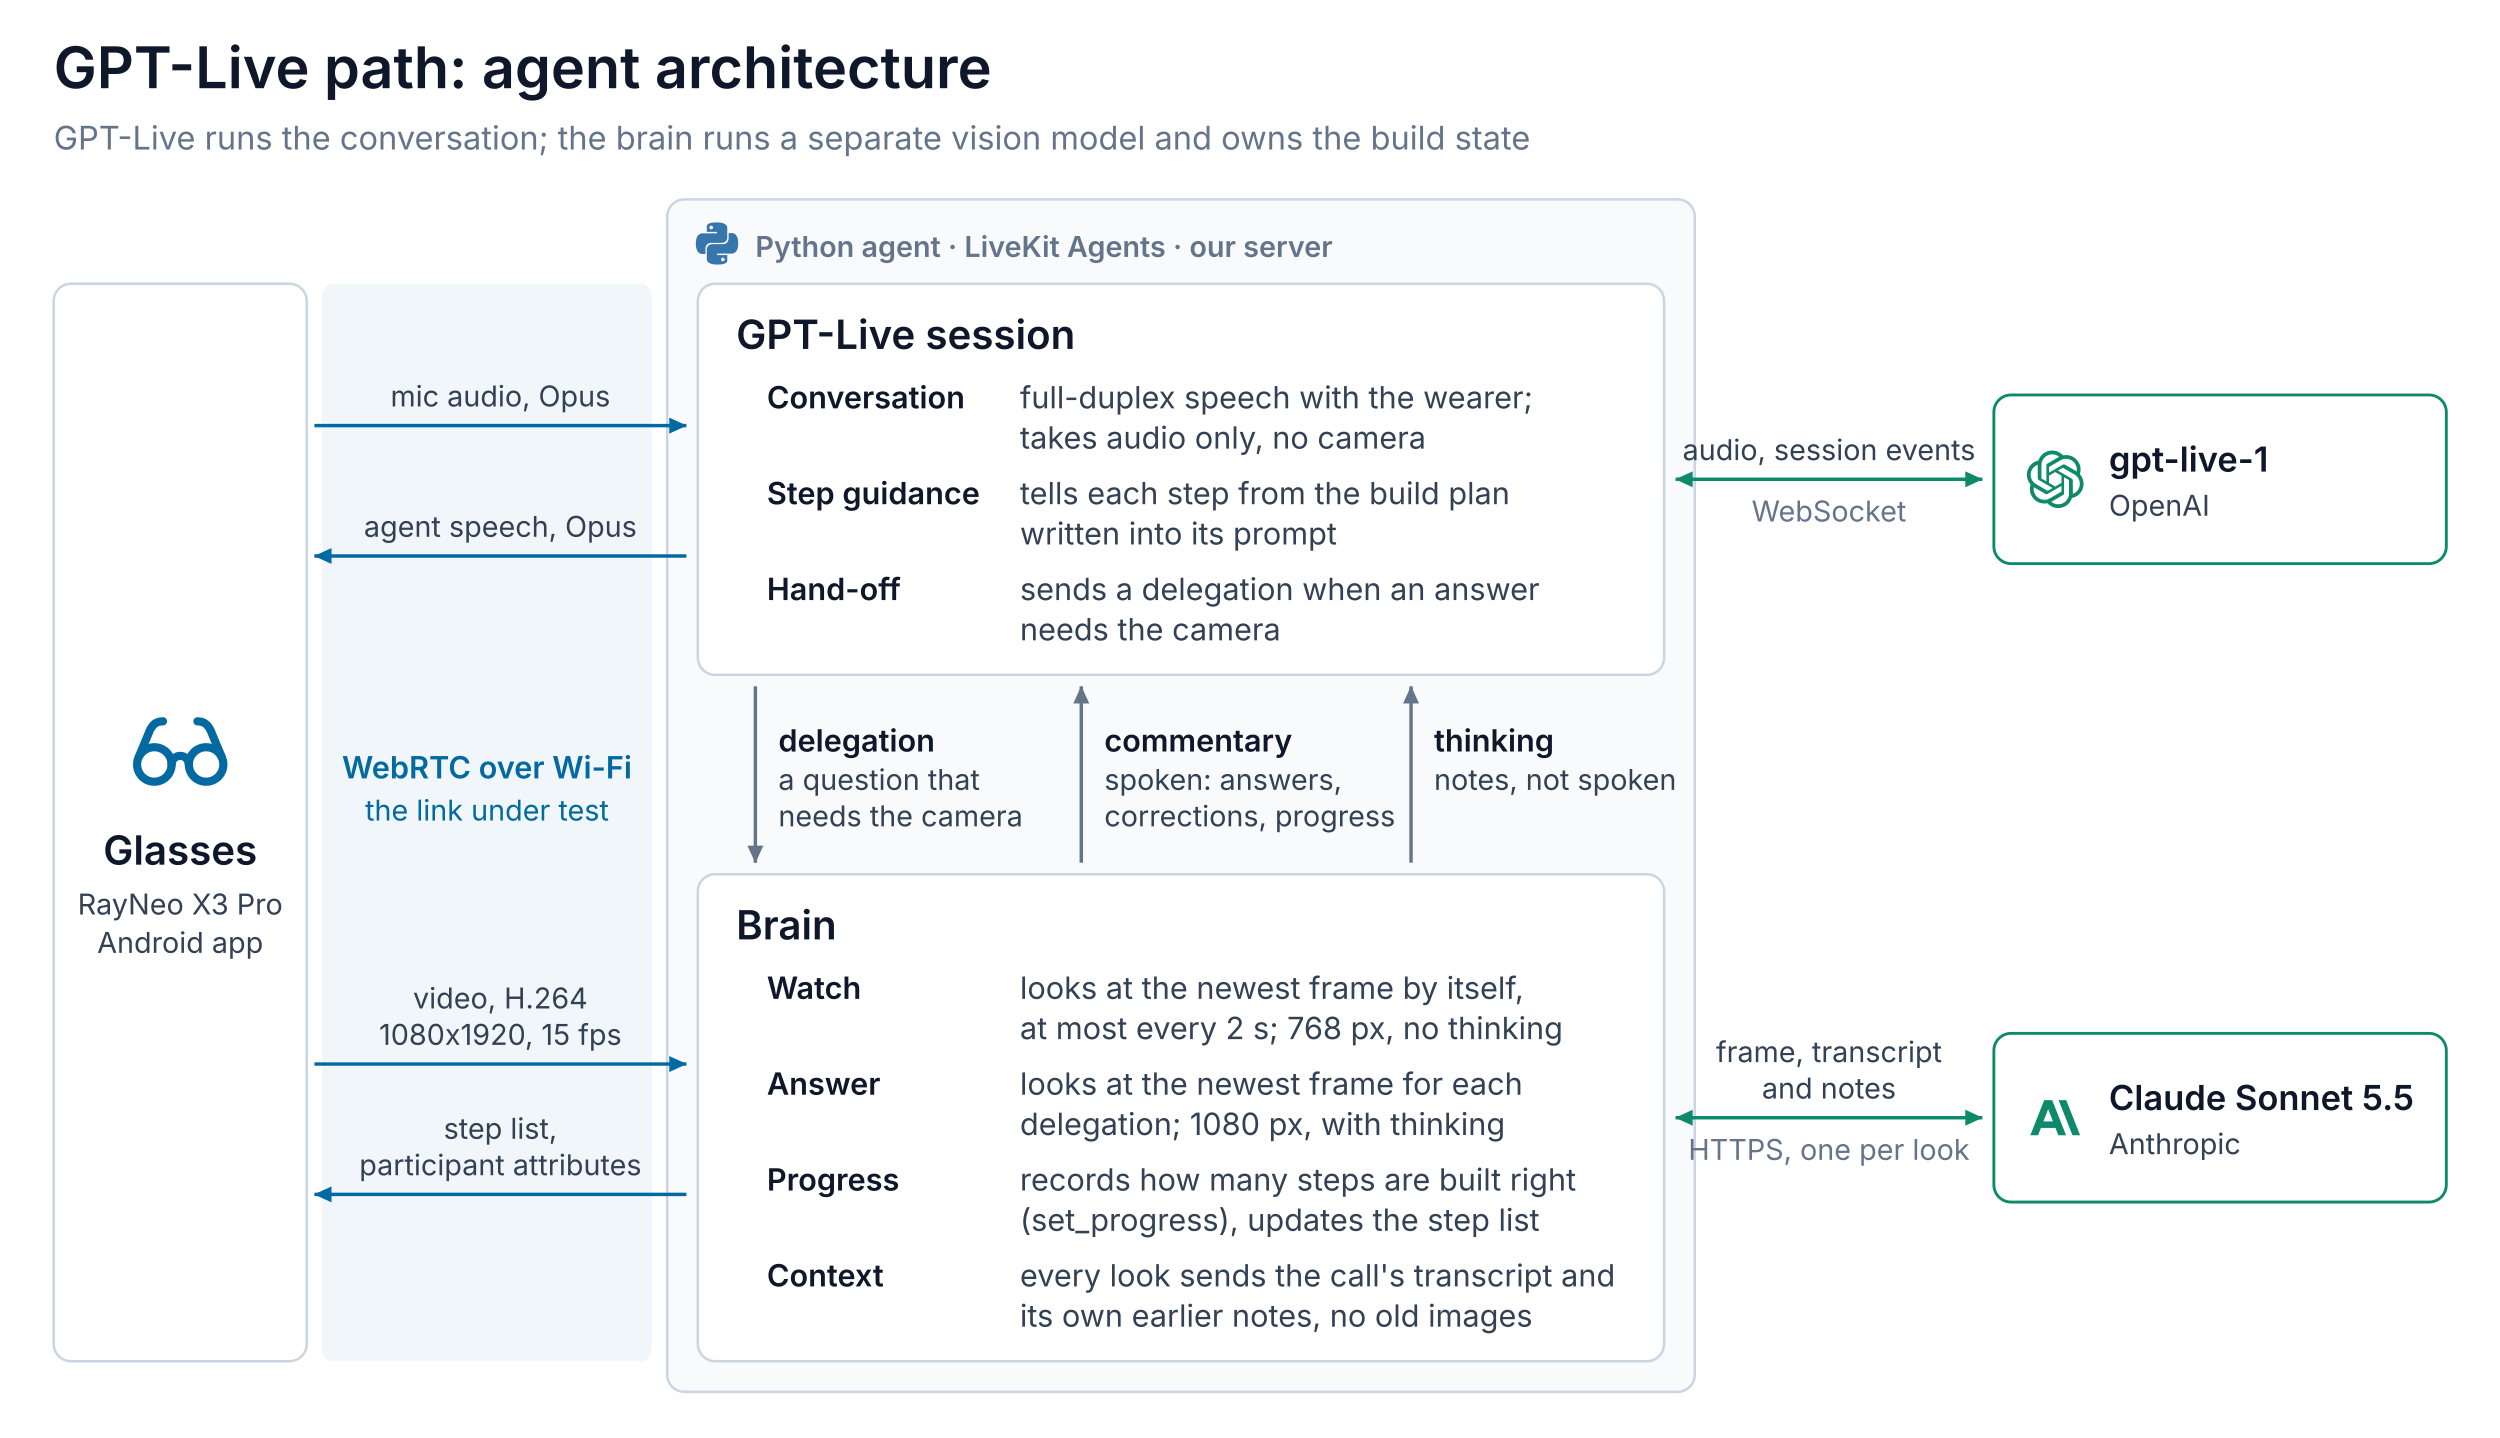
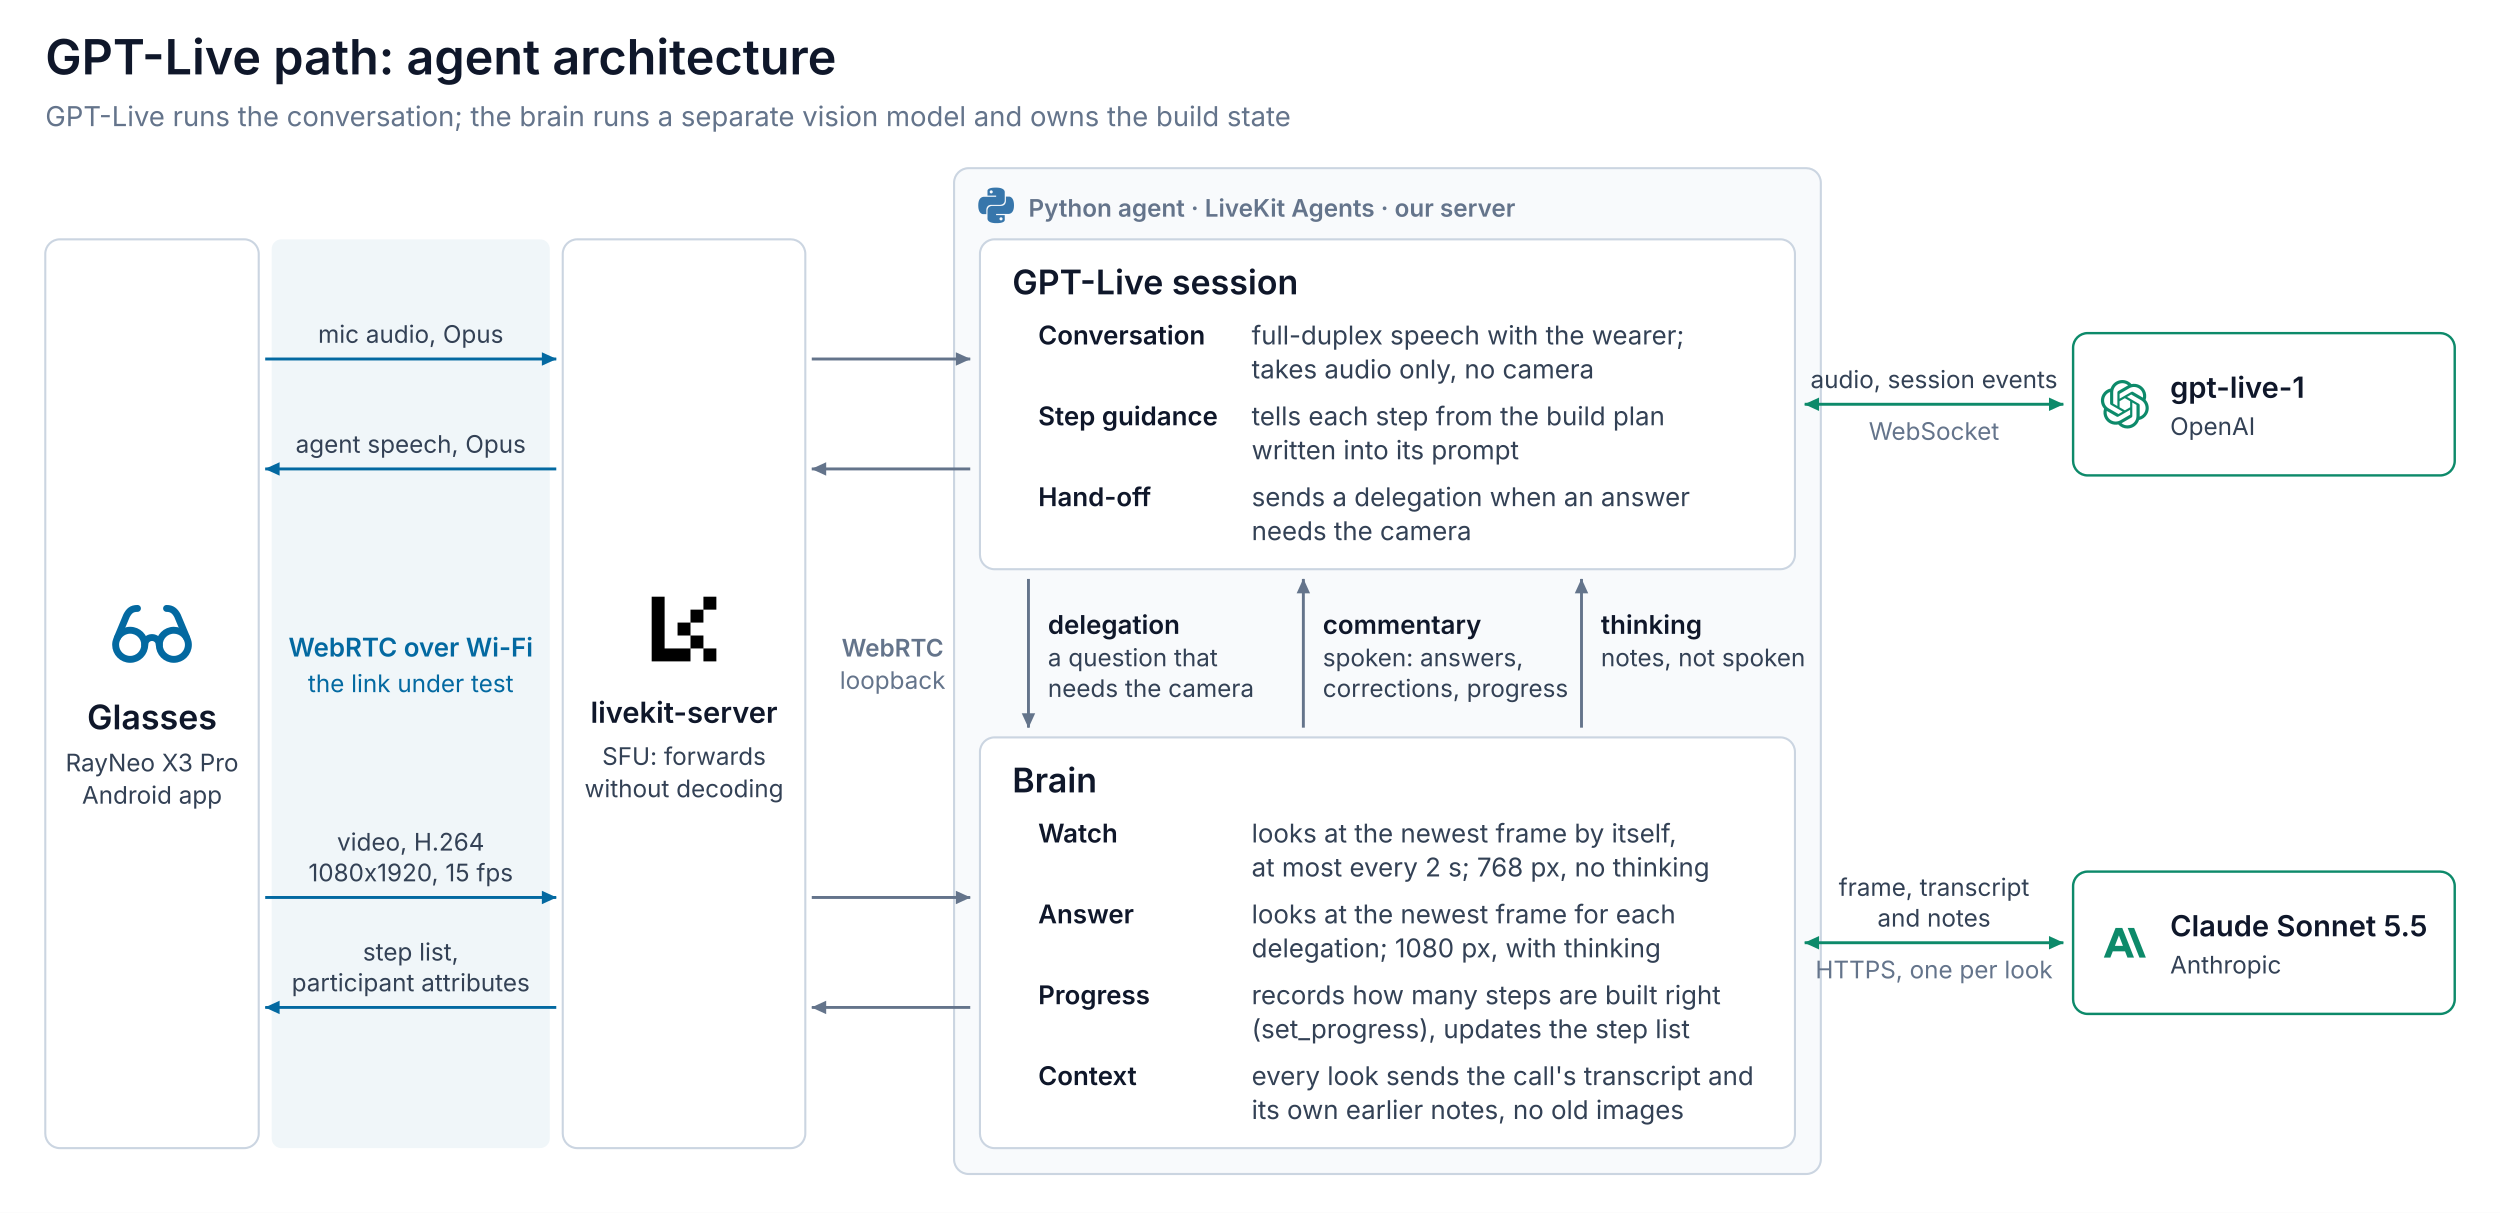
- <svg xmlns="http://www.w3.org/2000/svg" width="1304" height="750" viewBox="0 0 1304 750" font-family="Segoe UI, Inter, Helvetica Neue, Arial, sans-serif">
-   <rect width="1304" height="750" fill="#ffffff" />
+ <svg xmlns="http://www.w3.org/2000/svg" width="1546" height="750" viewBox="0 0 1546 750" font-family="Segoe UI, Inter, Helvetica Neue, Arial, sans-serif">
+   <rect width="1546" height="750" fill="#ffffff" />
  <defs>
    <marker id="head" viewBox="0 0 10 10" refX="9" refY="5" markerWidth="5.5" markerHeight="5.5" orient="auto-start-reverse">
      <path d="M0 0.8 L9.2 5 L0 9.2 Z" fill="#0369a1" />
    </marker>
    <marker id="headm" viewBox="0 0 10 10" refX="9" refY="5" markerWidth="5.5" markerHeight="5.5" orient="auto-start-reverse">
      <path d="M0 0.8 L9.2 5 L0 9.2 Z" fill="#64748b" />
    </marker>
    <marker id="headv" viewBox="0 0 10 10" refX="9" refY="5" markerWidth="5.5" markerHeight="5.5" orient="auto-start-reverse">
      <path d="M0 0.8 L9.2 5 L0 9.2 Z" fill="#0d8a6a" />
    </marker>
  </defs>
  <text x="28" y="46" font-size="30" font-weight="600" fill="#0f172a" text-anchor="start">GPT-Live path: agent architecture</text>
  <text x="28" y="78" font-size="17" font-weight="400" fill="#64748b" text-anchor="start">GPT-Live runs the conversation; the brain runs a separate vision model and owns the build state</text>
  <rect x="28" y="148" width="132" height="562" rx="9" fill="#ffffff" stroke="#cbd5e1" stroke-width="1.3" />
  <g transform="translate(67.0,365.0) scale(2.25)" fill="none" stroke="#0369a1" stroke-width="1.9" stroke-linecap="round" stroke-linejoin="round">
    <circle cx="6" cy="15" r="4" />
    <circle cx="18" cy="15" r="4" />
    <path d="M14 15a2 2 0 0 0-2-2 2 2 0 0 0-2 2" />
    <path d="M2.5 13 5 7c.7-1.3 1.4-2 3-2" />
    <path d="M21.5 13 19 7c-.7-1.3-1.5-2-3-2" />
  </g>
  <text x="94.0" y="451.0" font-size="21" font-weight="600" fill="#0f172a" text-anchor="middle">Glasses</text>
  <text x="94.0" y="477.0" font-size="15" font-weight="400" fill="#334155" text-anchor="middle">RayNeo X3 Pro</text>
  <text x="94.0" y="497.0" font-size="15" font-weight="400" fill="#334155" text-anchor="middle">Android app</text>
  <rect x="168" y="148" width="172" height="562" rx="6" fill="#0369a1" fill-opacity="0.06" />
  <text x="254.0" y="406.0" font-size="16" font-weight="600" fill="#0369a1" text-anchor="middle">WebRTC over Wi-Fi</text>
  <text x="254.0" y="428.0" font-size="15" font-weight="400" fill="#0369a1" text-anchor="middle">the link under test</text>
-   <rect x="348" y="104" width="536" height="622" rx="9" fill="#f8fafc" stroke="#cbd5e1" stroke-width="1.3" />
-   <g transform="translate(363.0,116) scale(0.916667)" fill="#3776AB">
+   <rect x="590" y="104" width="536" height="622" rx="9" fill="#f8fafc" stroke="#cbd5e1" stroke-width="1.3" />
+   <g transform="translate(605.0,116) scale(0.916667)" fill="#3776AB">
    <path d="M14.25.18l.9.2.73.26.59.3.45.32.34.34.25.34.16.33.1.3.04.26.02.2-.01.13V8.5l-.05.63-.13.55-.21.46-.26.38-.3.31-.33.25-.35.19-.35.14-.33.1-.3.07-.26.04-.21.02H8.77l-.69.05-.59.14-.5.22-.41.27-.33.32-.27.35-.2.36-.15.37-.1.35-.07.32-.04.27-.02.21v3.06H3.17l-.21-.03-.28-.07-.32-.12-.35-.18-.36-.26-.36-.36-.35-.46-.32-.59-.28-.73-.21-.88-.14-1.05-.05-1.23.06-1.22.16-1.04.24-.87.32-.71.36-.57.4-.44.42-.33.42-.24.4-.16.36-.1.32-.05.24-.01h.16l.06.01h8.16v-.83H6.18l-.01-2.75-.02-.37.05-.34.11-.31.17-.28.25-.26.31-.23.38-.2.44-.18.51-.15.58-.12.64-.1.71-.06.77-.04.84-.02 1.27.05zm-6.3 1.98l-.23.33-.08.41.08.41.23.34.33.22.41.09.41-.09.33-.22.23-.34.08-.41-.08-.41-.23-.33-.33-.22-.41-.09-.41.09zm13.09 3.95l.28.06.32.12.35.18.36.27.36.35.35.47.32.59.28.73.21.88.14 1.04.05 1.23-.06 1.23-.16 1.04-.24.86-.32.71-.36.57-.4.45-.42.33-.42.24-.4.16-.36.09-.32.05-.24.02-.16-.01h-8.22v.82h5.84l.01 2.76.02.36-.05.34-.11.31-.17.29-.25.25-.31.24-.38.2-.44.17-.51.15-.58.13-.64.09-.71.07-.77.04-.84.01-1.27-.04-1.07-.14-.9-.2-.73-.25-.59-.3-.45-.33-.34-.34-.25-.34-.16-.33-.1-.3-.04-.25-.02-.2.01-.13v-5.34l.05-.64.13-.54.21-.46.26-.38.3-.32.33-.24.35-.2.35-.14.33-.1.3-.06.26-.04.21-.02.13-.01h5.84l.69-.05.59-.14.5-.21.41-.28.33-.32.27-.35.2-.36.15-.36.1-.35.07-.32.04-.28.02-.21V6.07h2.09l.14.01zm-6.47 14.25l-.23.33-.08.41.08.41.23.33.33.23.41.08.41-.08.33-.23.23-.33.08-.41-.08-.41-.23-.33-.33-.23-.41-.08-.41.08z" />
  </g>
-   <text x="394" y="134" font-size="15" font-weight="600" fill="#64748b" text-anchor="start">Python agent · LiveKit Agents · our server</text>
-   <rect x="364" y="148" width="504" height="204" rx="9" fill="#ffffff" stroke="#cbd5e1" stroke-width="1.3" />
-   <text x="384" y="182" font-size="21" font-weight="600" fill="#0f172a" text-anchor="start">GPT-Live session</text>
-   <text x="400" y="213" font-size="16" font-weight="600" fill="#0f172a" text-anchor="start">Conversation</text>
-   <text x="532" y="213" font-size="16" font-weight="400" fill="#334155" text-anchor="start">full-duplex speech with the wearer;</text>
-   <text x="532" y="234" font-size="16" font-weight="400" fill="#334155" text-anchor="start">takes audio only, no camera</text>
-   <text x="400" y="263" font-size="16" font-weight="600" fill="#0f172a" text-anchor="start">Step guidance</text>
-   <text x="532" y="263" font-size="16" font-weight="400" fill="#334155" text-anchor="start">tells each step from the build plan</text>
-   <text x="532" y="284" font-size="16" font-weight="400" fill="#334155" text-anchor="start">written into its prompt</text>
-   <text x="400" y="313" font-size="16" font-weight="600" fill="#0f172a" text-anchor="start">Hand-off</text>
-   <text x="532" y="313" font-size="16" font-weight="400" fill="#334155" text-anchor="start">sends a delegation when an answer</text>
-   <text x="532" y="334" font-size="16" font-weight="400" fill="#334155" text-anchor="start">needs the camera</text>
-   <rect x="364" y="456" width="504" height="254" rx="9" fill="#ffffff" stroke="#cbd5e1" stroke-width="1.3" />
-   <text x="384" y="490" font-size="21" font-weight="600" fill="#0f172a" text-anchor="start">Brain</text>
-   <text x="400" y="521" font-size="16" font-weight="600" fill="#0f172a" text-anchor="start">Watch</text>
-   <text x="532" y="521" font-size="16" font-weight="400" fill="#334155" text-anchor="start">looks at the newest frame by itself,</text>
-   <text x="532" y="542" font-size="16" font-weight="400" fill="#334155" text-anchor="start">at most every 2 s; 768 px, no thinking</text>
-   <text x="400" y="571" font-size="16" font-weight="600" fill="#0f172a" text-anchor="start">Answer</text>
-   <text x="532" y="571" font-size="16" font-weight="400" fill="#334155" text-anchor="start">looks at the newest frame for each</text>
-   <text x="532" y="592" font-size="16" font-weight="400" fill="#334155" text-anchor="start">delegation; 1080 px, with thinking</text>
-   <text x="400" y="621" font-size="16" font-weight="600" fill="#0f172a" text-anchor="start">Progress</text>
-   <text x="532" y="621" font-size="16" font-weight="400" fill="#334155" text-anchor="start">records how many steps are built right</text>
-   <text x="532" y="642" font-size="16" font-weight="400" fill="#334155" text-anchor="start">(set_progress), updates the step list</text>
-   <text x="400" y="671" font-size="16" font-weight="600" fill="#0f172a" text-anchor="start">Context</text>
-   <text x="532" y="671" font-size="16" font-weight="400" fill="#334155" text-anchor="start">every look sends the call's transcript and</text>
-   <text x="532" y="692" font-size="16" font-weight="400" fill="#334155" text-anchor="start">its own earlier notes, no old images</text>
-   <path d="M394 358 L394 450" fill="none" stroke="#64748b" stroke-width="1.8" stroke-linejoin="round" marker-end="url(#headm)" />
-   <path d="M564 450 L564 358" fill="none" stroke="#64748b" stroke-width="1.8" stroke-linejoin="round" marker-end="url(#headm)" />
-   <path d="M736 450 L736 358" fill="none" stroke="#64748b" stroke-width="1.8" stroke-linejoin="round" marker-end="url(#headm)" />
-   <text x="406" y="392.0" font-size="16" font-weight="600" fill="#0f172a" text-anchor="start">delegation</text>
-   <text x="406" y="412.0" font-size="15" font-weight="400" fill="#334155" text-anchor="start">a question that</text>
-   <text x="406" y="431.0" font-size="15" font-weight="400" fill="#334155" text-anchor="start">needs the camera</text>
-   <text x="576" y="392.0" font-size="16" font-weight="600" fill="#0f172a" text-anchor="start">commentary</text>
-   <text x="576" y="412.0" font-size="15" font-weight="400" fill="#334155" text-anchor="start">spoken: answers,</text>
-   <text x="576" y="431.0" font-size="15" font-weight="400" fill="#334155" text-anchor="start">corrections, progress</text>
-   <text x="748" y="392.0" font-size="16" font-weight="600" fill="#0f172a" text-anchor="start">thinking</text>
-   <text x="748" y="412.0" font-size="15" font-weight="400" fill="#334155" text-anchor="start">notes, not spoken</text>
-   <path d="M164 222.0 L358 222.0" fill="none" stroke="#0369a1" stroke-width="1.8" stroke-linejoin="round" marker-end="url(#head)" />
-   <text x="261.0" y="212.0" font-size="15" font-weight="400" fill="#334155" text-anchor="middle">mic audio, Opus</text>
-   <path d="M358 290.0 L164 290.0" fill="none" stroke="#0369a1" stroke-width="1.8" stroke-linejoin="round" marker-end="url(#head)" />
-   <text x="261.0" y="280.0" font-size="15" font-weight="400" fill="#334155" text-anchor="middle">agent speech, Opus</text>
-   <path d="M164 555.0 L358 555.0" fill="none" stroke="#0369a1" stroke-width="1.8" stroke-linejoin="round" marker-end="url(#head)" />
-   <text x="261.0" y="526.0" font-size="15" font-weight="400" fill="#334155" text-anchor="middle">video, H.264</text>
-   <text x="261.0" y="545.0" font-size="15" font-weight="400" fill="#334155" text-anchor="middle">1080x1920, 15 fps</text>
-   <path d="M358 623.0 L164 623.0" fill="none" stroke="#0369a1" stroke-width="1.8" stroke-linejoin="round" marker-end="url(#head)" />
-   <text x="261.0" y="594.0" font-size="15" font-weight="400" fill="#334155" text-anchor="middle">step list,</text>
-   <text x="261.0" y="613.0" font-size="15" font-weight="400" fill="#334155" text-anchor="middle">participant attributes</text>
-   <rect x="1040" y="206.0" width="236" height="88" rx="9" fill="#ffffff" stroke="#0d8a6a" stroke-width="1.5" />
-   <g transform="translate(1057.0,235.0) scale(1.25)" fill="#0d8a6a">
+   <text x="636" y="134" font-size="15" font-weight="600" fill="#64748b" text-anchor="start">Python agent · LiveKit Agents · our server</text>
+   <rect x="606" y="148" width="504" height="204" rx="9" fill="#ffffff" stroke="#cbd5e1" stroke-width="1.3" />
+   <text x="626" y="182" font-size="21" font-weight="600" fill="#0f172a" text-anchor="start">GPT-Live session</text>
+   <text x="642" y="213" font-size="16" font-weight="600" fill="#0f172a" text-anchor="start">Conversation</text>
+   <text x="774" y="213" font-size="16" font-weight="400" fill="#334155" text-anchor="start">full-duplex speech with the wearer;</text>
+   <text x="774" y="234" font-size="16" font-weight="400" fill="#334155" text-anchor="start">takes audio only, no camera</text>
+   <text x="642" y="263" font-size="16" font-weight="600" fill="#0f172a" text-anchor="start">Step guidance</text>
+   <text x="774" y="263" font-size="16" font-weight="400" fill="#334155" text-anchor="start">tells each step from the build plan</text>
+   <text x="774" y="284" font-size="16" font-weight="400" fill="#334155" text-anchor="start">written into its prompt</text>
+   <text x="642" y="313" font-size="16" font-weight="600" fill="#0f172a" text-anchor="start">Hand-off</text>
+   <text x="774" y="313" font-size="16" font-weight="400" fill="#334155" text-anchor="start">sends a delegation when an answer</text>
+   <text x="774" y="334" font-size="16" font-weight="400" fill="#334155" text-anchor="start">needs the camera</text>
+   <rect x="606" y="456" width="504" height="254" rx="9" fill="#ffffff" stroke="#cbd5e1" stroke-width="1.3" />
+   <text x="626" y="490" font-size="21" font-weight="600" fill="#0f172a" text-anchor="start">Brain</text>
+   <text x="642" y="521" font-size="16" font-weight="600" fill="#0f172a" text-anchor="start">Watch</text>
+   <text x="774" y="521" font-size="16" font-weight="400" fill="#334155" text-anchor="start">looks at the newest frame by itself,</text>
+   <text x="774" y="542" font-size="16" font-weight="400" fill="#334155" text-anchor="start">at most every 2 s; 768 px, no thinking</text>
+   <text x="642" y="571" font-size="16" font-weight="600" fill="#0f172a" text-anchor="start">Answer</text>
+   <text x="774" y="571" font-size="16" font-weight="400" fill="#334155" text-anchor="start">looks at the newest frame for each</text>
+   <text x="774" y="592" font-size="16" font-weight="400" fill="#334155" text-anchor="start">delegation; 1080 px, with thinking</text>
+   <text x="642" y="621" font-size="16" font-weight="600" fill="#0f172a" text-anchor="start">Progress</text>
+   <text x="774" y="621" font-size="16" font-weight="400" fill="#334155" text-anchor="start">records how many steps are built right</text>
+   <text x="774" y="642" font-size="16" font-weight="400" fill="#334155" text-anchor="start">(set_progress), updates the step list</text>
+   <text x="642" y="671" font-size="16" font-weight="600" fill="#0f172a" text-anchor="start">Context</text>
+   <text x="774" y="671" font-size="16" font-weight="400" fill="#334155" text-anchor="start">every look sends the call's transcript and</text>
+   <text x="774" y="692" font-size="16" font-weight="400" fill="#334155" text-anchor="start">its own earlier notes, no old images</text>
+   <path d="M636 358 L636 450" fill="none" stroke="#64748b" stroke-width="1.8" stroke-linejoin="round" marker-end="url(#headm)" />
+   <path d="M806 450 L806 358" fill="none" stroke="#64748b" stroke-width="1.8" stroke-linejoin="round" marker-end="url(#headm)" />
+   <path d="M978 450 L978 358" fill="none" stroke="#64748b" stroke-width="1.8" stroke-linejoin="round" marker-end="url(#headm)" />
+   <text x="648" y="392.0" font-size="16" font-weight="600" fill="#0f172a" text-anchor="start">delegation</text>
+   <text x="648" y="412.0" font-size="15" font-weight="400" fill="#334155" text-anchor="start">a question that</text>
+   <text x="648" y="431.0" font-size="15" font-weight="400" fill="#334155" text-anchor="start">needs the camera</text>
+   <text x="818" y="392.0" font-size="16" font-weight="600" fill="#0f172a" text-anchor="start">commentary</text>
+   <text x="818" y="412.0" font-size="15" font-weight="400" fill="#334155" text-anchor="start">spoken: answers,</text>
+   <text x="818" y="431.0" font-size="15" font-weight="400" fill="#334155" text-anchor="start">corrections, progress</text>
+   <text x="990" y="392.0" font-size="16" font-weight="600" fill="#0f172a" text-anchor="start">thinking</text>
+   <text x="990" y="412.0" font-size="15" font-weight="400" fill="#334155" text-anchor="start">notes, not spoken</text>
+   <rect x="348" y="148" width="150" height="562" rx="9" fill="#ffffff" stroke="#cbd5e1" stroke-width="1.3" />
+   <g transform="translate(403.0,369.0) scale(1.66667)" fill="#000000">
+     <path d="M0 0v24h14.4v-4.799h4.8V24H24v-4.8h-4.799v-4.8h-4.8v4.8H4.8V0H0zm14.4 14.4V9.602h4.801V4.8H24V0h-4.8v4.8h-4.8v4.8H9.6v4.8h4.8z" />
+   </g>
+   <text x="423.0" y="447.0" font-size="18" font-weight="600" fill="#0f172a" text-anchor="middle">livekit-server</text>
+   <text x="423.0" y="473.0" font-size="15" font-weight="400" fill="#334155" text-anchor="middle">SFU: forwards</text>
+   <text x="423.0" y="493.0" font-size="15" font-weight="400" fill="#334155" text-anchor="middle">without decoding</text>
+   <text x="552.0" y="406.0" font-size="15" font-weight="600" fill="#64748b" text-anchor="middle">WebRTC</text>
+   <text x="552.0" y="426.0" font-size="15" font-weight="400" fill="#64748b" text-anchor="middle">loopback</text>
+   <path d="M164 222.0 L344 222.0" fill="none" stroke="#0369a1" stroke-width="1.8" stroke-linejoin="round" marker-end="url(#head)" />
+   <path d="M502 222.0 L600 222.0" fill="none" stroke="#64748b" stroke-width="1.8" stroke-linejoin="round" marker-end="url(#headm)" />
+   <text x="254.0" y="212.0" font-size="15" font-weight="400" fill="#334155" text-anchor="middle">mic audio, Opus</text>
+   <path d="M600 290.0 L502 290.0" fill="none" stroke="#64748b" stroke-width="1.8" stroke-linejoin="round" marker-end="url(#headm)" />
+   <path d="M344 290.0 L164 290.0" fill="none" stroke="#0369a1" stroke-width="1.8" stroke-linejoin="round" marker-end="url(#head)" />
+   <text x="254.0" y="280.0" font-size="15" font-weight="400" fill="#334155" text-anchor="middle">agent speech, Opus</text>
+   <path d="M164 555.0 L344 555.0" fill="none" stroke="#0369a1" stroke-width="1.8" stroke-linejoin="round" marker-end="url(#head)" />
+   <path d="M502 555.0 L600 555.0" fill="none" stroke="#64748b" stroke-width="1.8" stroke-linejoin="round" marker-end="url(#headm)" />
+   <text x="254.0" y="526.0" font-size="15" font-weight="400" fill="#334155" text-anchor="middle">video, H.264</text>
+   <text x="254.0" y="545.0" font-size="15" font-weight="400" fill="#334155" text-anchor="middle">1080x1920, 15 fps</text>
+   <path d="M600 623.0 L502 623.0" fill="none" stroke="#64748b" stroke-width="1.8" stroke-linejoin="round" marker-end="url(#headm)" />
+   <path d="M344 623.0 L164 623.0" fill="none" stroke="#0369a1" stroke-width="1.8" stroke-linejoin="round" marker-end="url(#head)" />
+   <text x="254.0" y="594.0" font-size="15" font-weight="400" fill="#334155" text-anchor="middle">step list,</text>
+   <text x="254.0" y="613.0" font-size="15" font-weight="400" fill="#334155" text-anchor="middle">participant attributes</text>
+   <rect x="1282" y="206.0" width="236" height="88" rx="9" fill="#ffffff" stroke="#0d8a6a" stroke-width="1.5" />
+   <g transform="translate(1299.0,235.0) scale(1.25)" fill="#0d8a6a">
    <path d="M22.282 9.821a5.985 5.985 0 0 0-.516-4.911 6.046 6.046 0 0 0-6.51-2.9A6.065 6.065 0 0 0 4.981 4.182a5.985 5.985 0 0 0-3.998 2.9 6.046 6.046 0 0 0 .743 7.097 5.98 5.98 0 0 0 .511 4.911 6.051 6.051 0 0 0 6.515 2.9A5.985 5.985 0 0 0 13.26 24a6.056 6.056 0 0 0 5.772-4.206 5.989 5.989 0 0 0 3.998-2.9 6.056 6.056 0 0 0-.748-7.073zm-9.022 12.608a4.476 4.476 0 0 1-2.876-1.041l.142-.08 4.778-2.758a.795.795 0 0 0 .393-.681v-6.737l2.02 1.169a.071.071 0 0 1 .038.052v5.583a4.504 4.504 0 0 1-4.495 4.494zm-9.661-4.125a4.471 4.471 0 0 1-.535-3.014l.142.085 4.783 2.758a.771.771 0 0 0 .781 0l5.843-3.369v2.332a.08.08 0 0 1-.033.061L9.74 19.95a4.499 4.499 0 0 1-6.141-1.646zM2.341 7.896a4.485 4.485 0 0 1 2.365-1.973V11.6a.766.766 0 0 0 .388.676l5.814 3.354-2.02 1.169a.076.076 0 0 1-.071 0l-4.83-2.787A4.504 4.504 0 0 1 2.341 7.872zm16.596 3.856L13.104 8.364 15.119 7.2a.076.076 0 0 1 .071 0l4.83 2.791a4.494 4.494 0 0 1-.676 8.104v-5.677a.79.79 0 0 0-.407-.667zm2.011-3.023l-.142-.085-4.774-2.782a.776.776 0 0 0-.785 0L9.409 9.23V6.897a.066.066 0 0 1 .028-.061l4.83-2.787a4.499 4.499 0 0 1 6.68 4.66zM8.306 12.863l-2.02-1.164a.08.08 0 0 1-.038-.057V6.074a4.499 4.499 0 0 1 7.376-3.454l-.142.081L8.704 5.459a.795.795 0 0 0-.393.681zm1.098-2.365l2.602-1.5 2.607 1.5v2.999l-2.597 1.5-2.607-1.5Z" />
  </g>
-   <text x="1100" y="246.0" font-size="18" font-weight="600" fill="#0f172a" text-anchor="start">gpt-live-1</text>
-   <text x="1100" y="269.0" font-size="15" font-weight="400" fill="#334155" text-anchor="start">OpenAI</text>
-   <path d="M874 250.0 L1034 250.0" fill="none" stroke="#0d8a6a" stroke-width="1.8" stroke-linejoin="round" marker-start="url(#headv)" marker-end="url(#headv)" />
-   <text x="954.0" y="240.0" font-size="15" font-weight="400" fill="#334155" text-anchor="middle">audio, session events</text>
-   <text x="954.0" y="272.0" font-size="15" font-weight="400" fill="#64748b" text-anchor="middle">WebSocket</text>
-   <rect x="1040" y="539.0" width="236" height="88" rx="9" fill="#ffffff" stroke="#0d8a6a" stroke-width="1.5" />
-   <g transform="translate(1059.0,570.0) scale(1.08333)" fill="#0d8a6a">
+   <text x="1342" y="246.0" font-size="18" font-weight="600" fill="#0f172a" text-anchor="start">gpt-live-1</text>
+   <text x="1342" y="269.0" font-size="15" font-weight="400" fill="#334155" text-anchor="start">OpenAI</text>
+   <path d="M1116 250.0 L1276 250.0" fill="none" stroke="#0d8a6a" stroke-width="1.8" stroke-linejoin="round" marker-start="url(#headv)" marker-end="url(#headv)" />
+   <text x="1196.0" y="240.0" font-size="15" font-weight="400" fill="#334155" text-anchor="middle">audio, session events</text>
+   <text x="1196.0" y="272.0" font-size="15" font-weight="400" fill="#64748b" text-anchor="middle">WebSocket</text>
+   <rect x="1282" y="539.0" width="236" height="88" rx="9" fill="#ffffff" stroke="#0d8a6a" stroke-width="1.5" />
+   <g transform="translate(1301.0,570.0) scale(1.08333)" fill="#0d8a6a">
    <path d="M17.304 3.541h-3.672l6.696 16.918H24Zm-10.608 0L0 20.459h3.744l1.369-3.553h7.005l1.369 3.553h3.744L10.536 3.541Zm-.371 10.223 2.291-5.946 2.291 5.946Z" />
  </g>
-   <text x="1100" y="579.0" font-size="18" font-weight="600" fill="#0f172a" text-anchor="start">Claude Sonnet 5.5</text>
-   <text x="1100" y="602.0" font-size="15" font-weight="400" fill="#334155" text-anchor="start">Anthropic</text>
-   <path d="M874 583.0 L1034 583.0" fill="none" stroke="#0d8a6a" stroke-width="1.8" stroke-linejoin="round" marker-start="url(#headv)" marker-end="url(#headv)" />
-   <text x="954.0" y="554.0" font-size="15" font-weight="400" fill="#334155" text-anchor="middle">frame, transcript</text>
-   <text x="954.0" y="573.0" font-size="15" font-weight="400" fill="#334155" text-anchor="middle">and notes</text>
-   <text x="954.0" y="605.0" font-size="15" font-weight="400" fill="#64748b" text-anchor="middle">HTTPS, one per look</text>
+   <text x="1342" y="579.0" font-size="18" font-weight="600" fill="#0f172a" text-anchor="start">Claude Sonnet 5.5</text>
+   <text x="1342" y="602.0" font-size="15" font-weight="400" fill="#334155" text-anchor="start">Anthropic</text>
+   <path d="M1116 583.0 L1276 583.0" fill="none" stroke="#0d8a6a" stroke-width="1.8" stroke-linejoin="round" marker-start="url(#headv)" marker-end="url(#headv)" />
+   <text x="1196.0" y="554.0" font-size="15" font-weight="400" fill="#334155" text-anchor="middle">frame, transcript</text>
+   <text x="1196.0" y="573.0" font-size="15" font-weight="400" fill="#334155" text-anchor="middle">and notes</text>
+   <text x="1196.0" y="605.0" font-size="15" font-weight="400" fill="#64748b" text-anchor="middle">HTTPS, one per look</text>
</svg>
